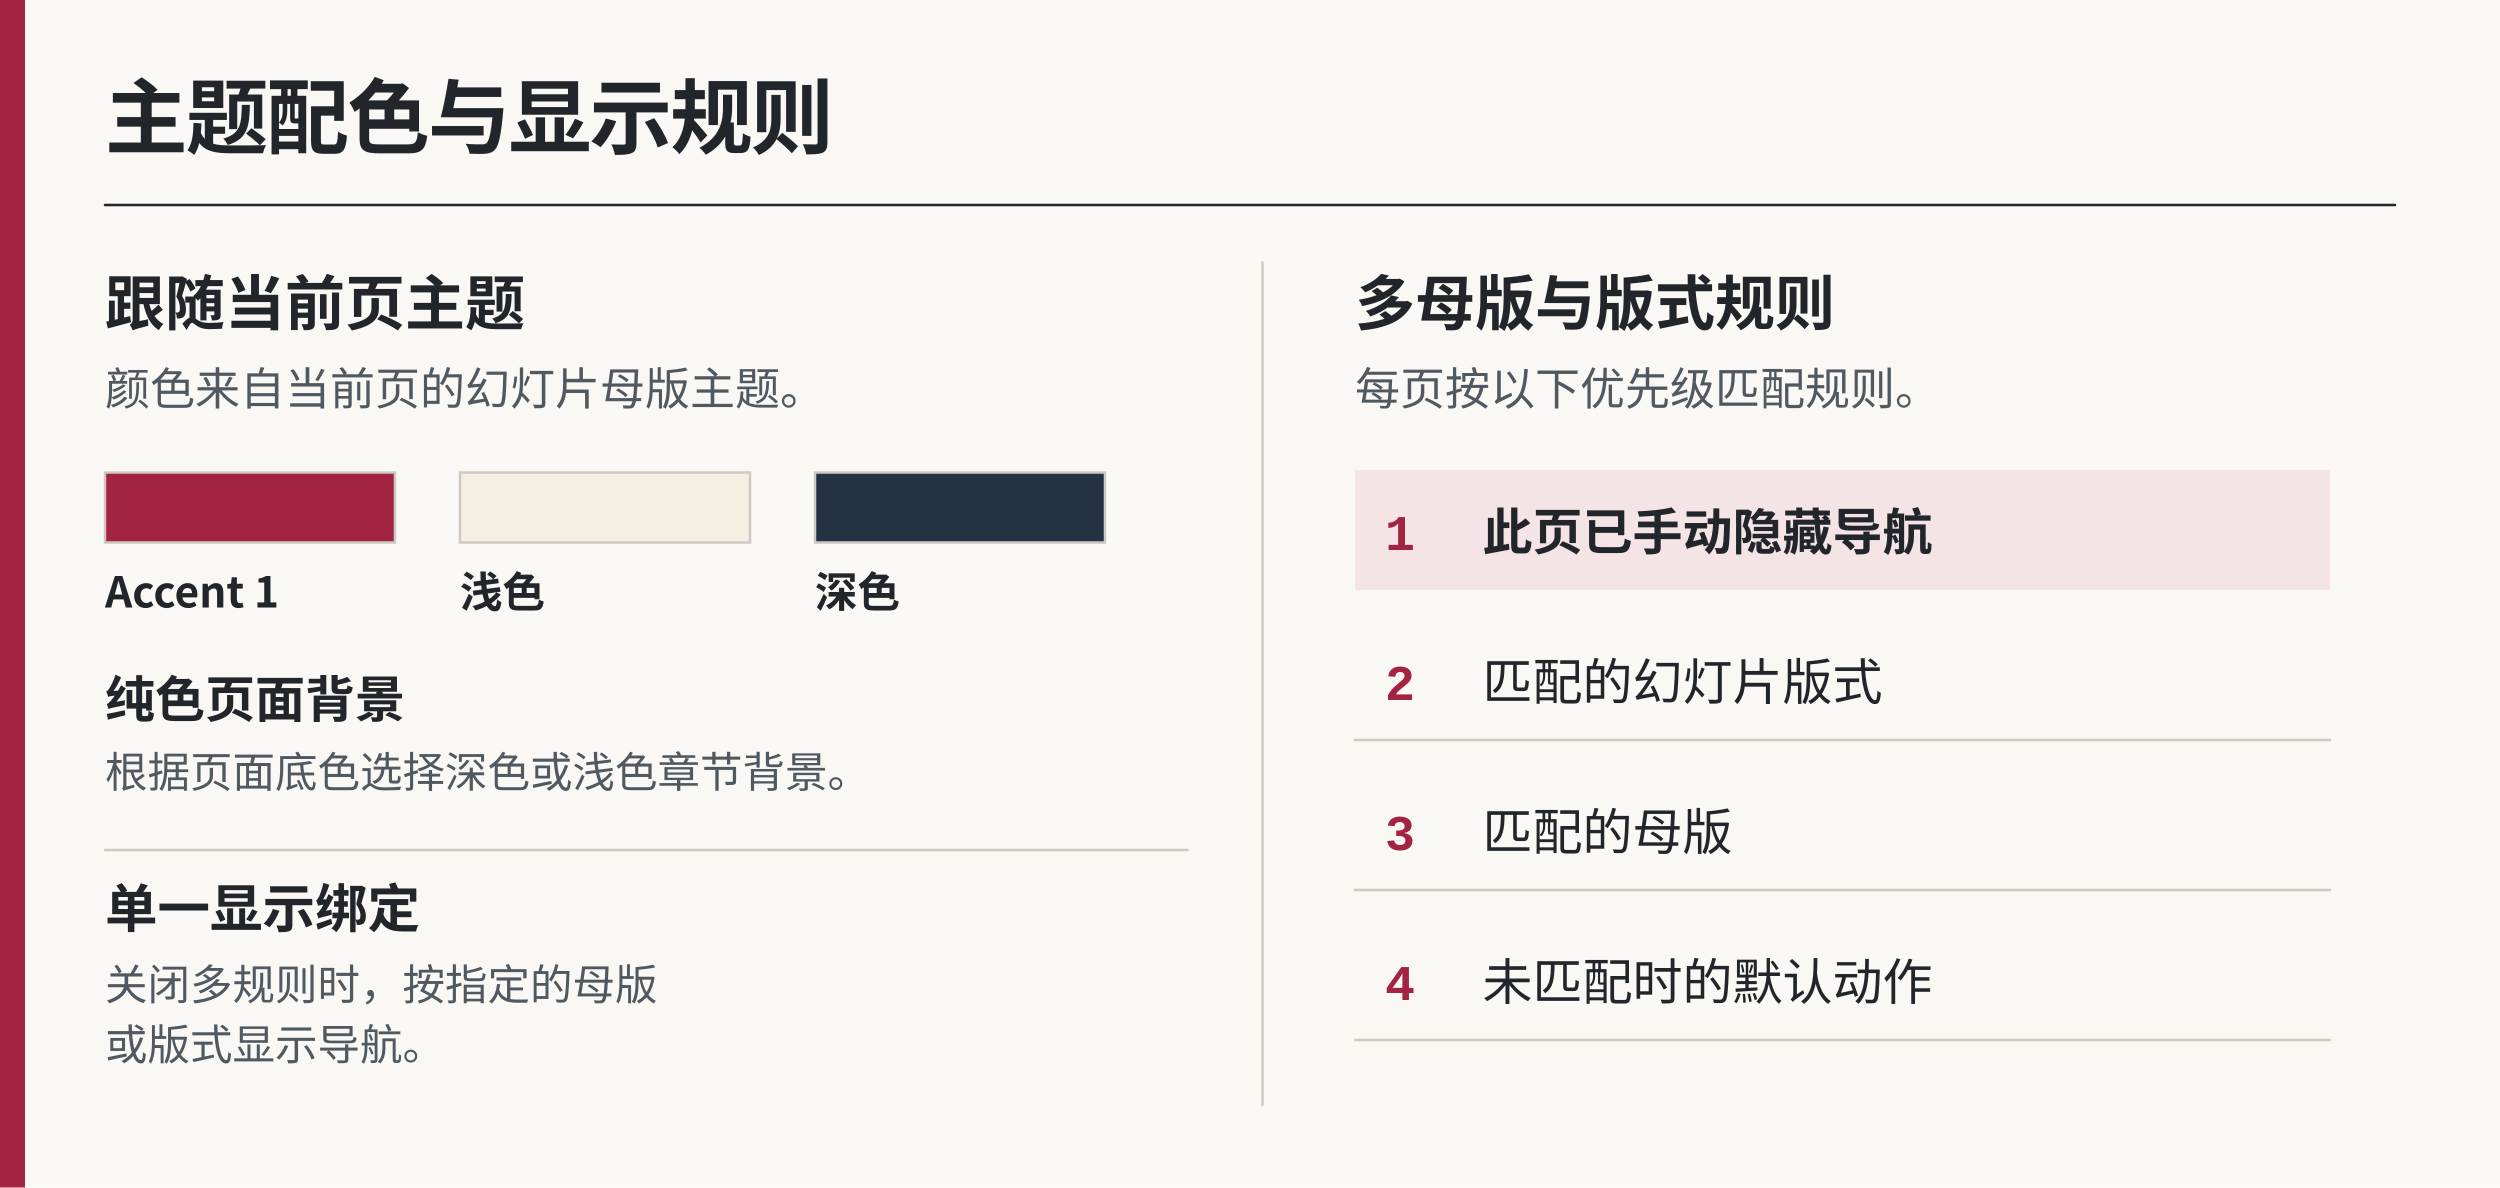
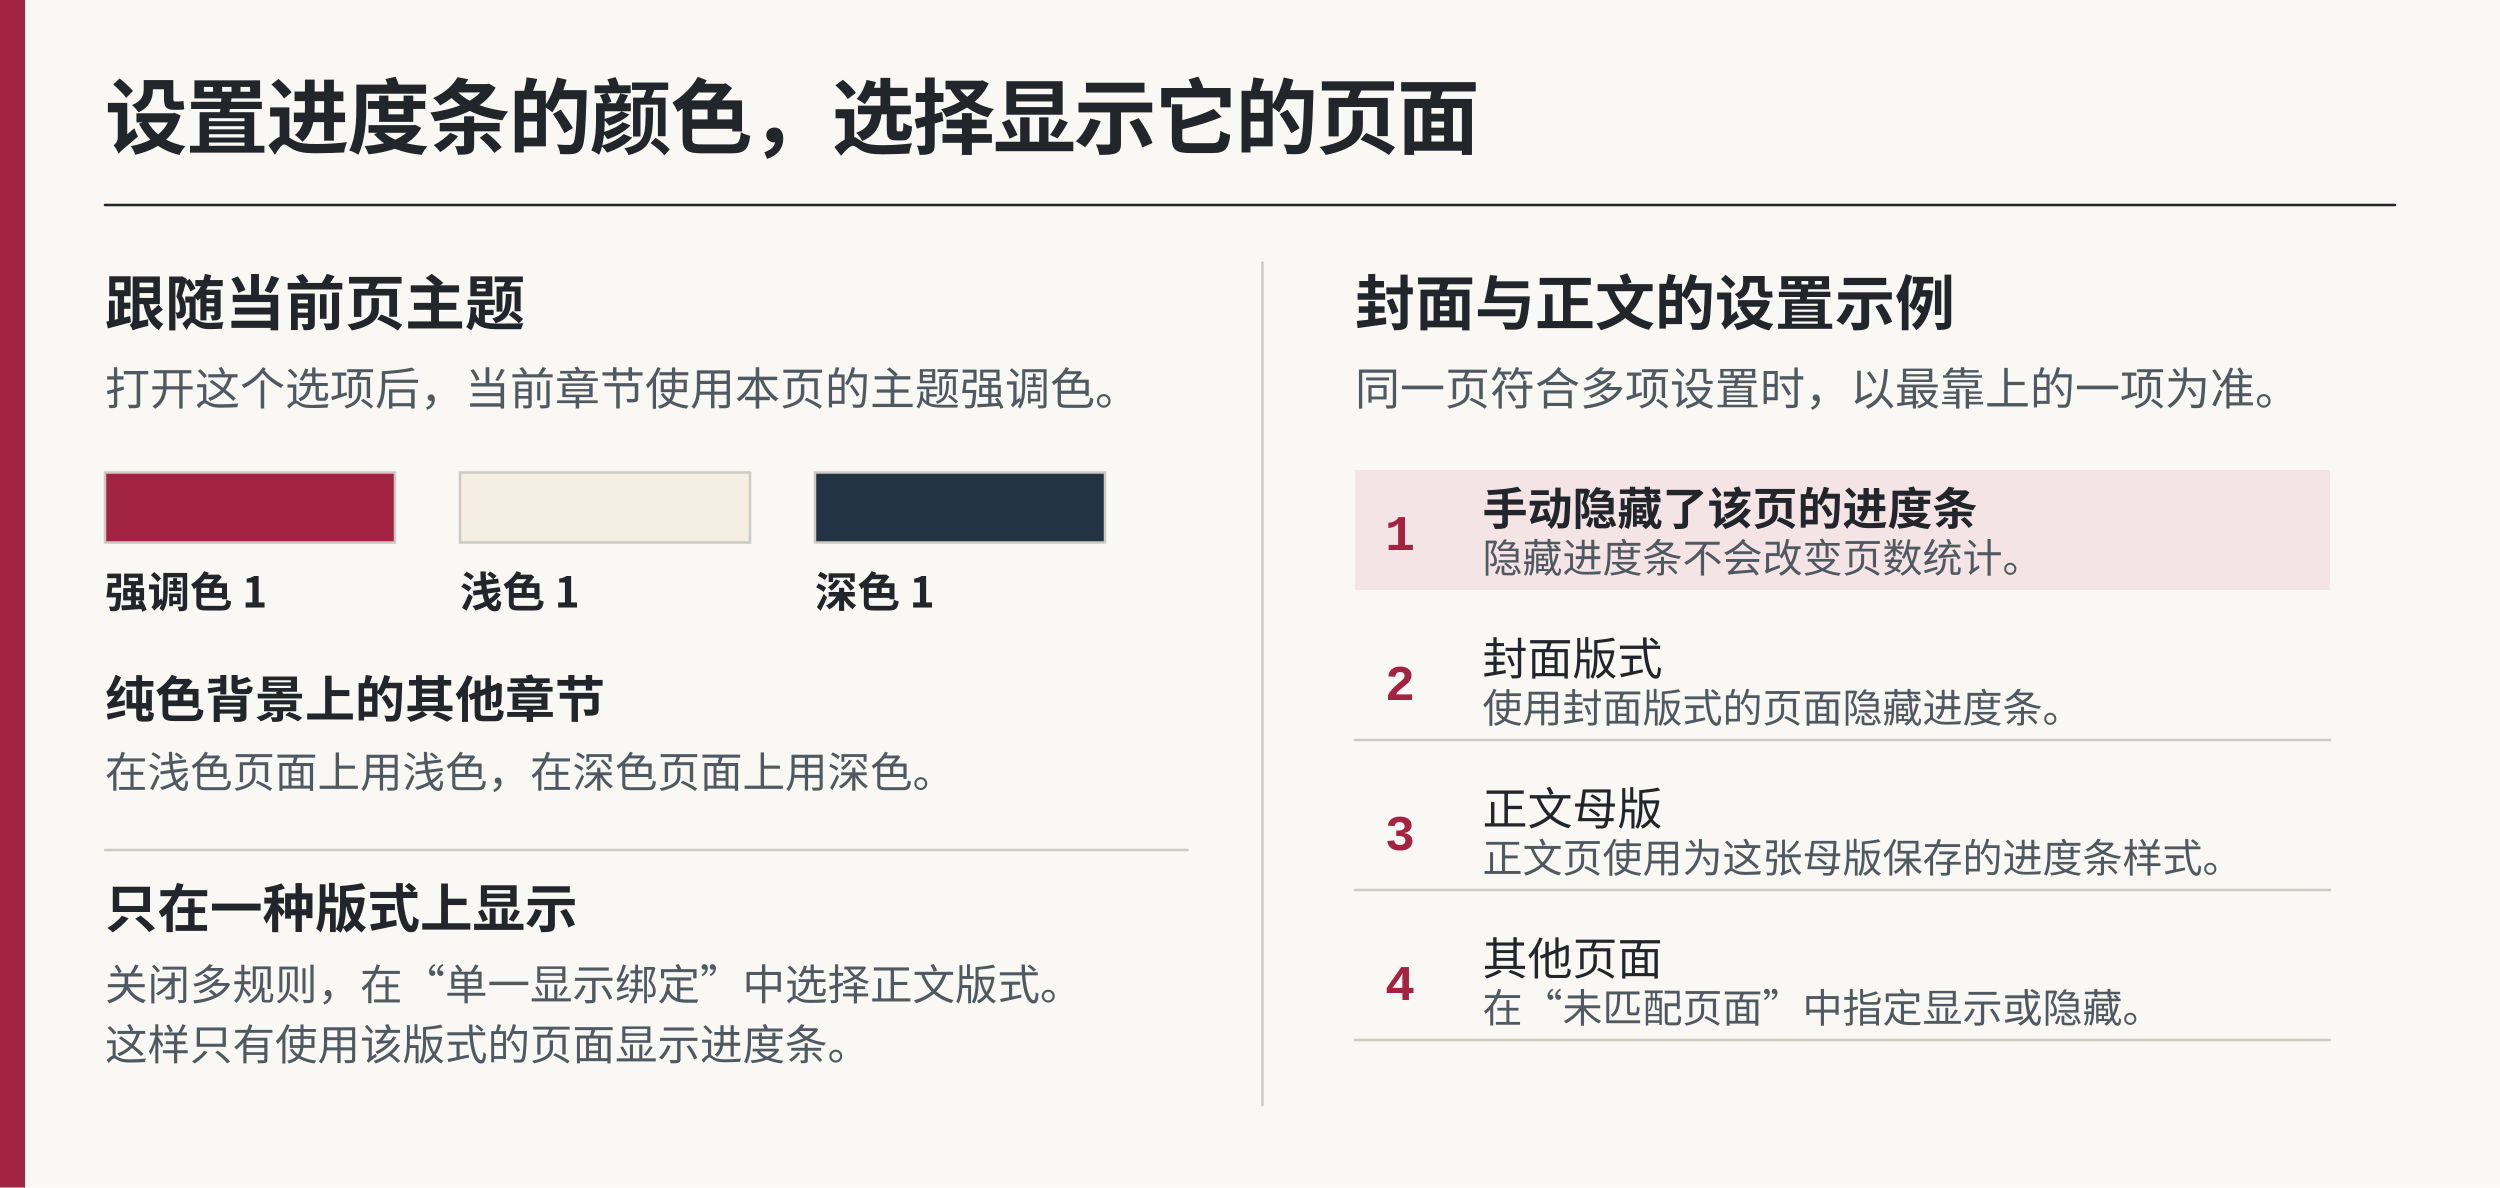
<svg xmlns="http://www.w3.org/2000/svg" viewBox="0 0 1000 475" width="1000" height="475" role="img" aria-labelledby="title desc" xml:lang="zh">
  <rect x="0" y="0" width="1000" height="475" rx="0" fill="#FAF8F4" />
  <rect x="0" y="0" width="10" height="475" rx="0" fill="#A32342" />
-   <text x="42" y="59" fill="#22252A" font-family="'Microsoft YaHei','PingFang SC','Noto Sans CJK SC',Inter,Arial,sans-serif" font-size="33" font-weight="700" letter-spacing="-0.7" text-anchor="start">主题配色与显示规则</text>
+   <text x="42" y="59" fill="#22252A" font-family="'Microsoft YaHei','PingFang SC','Noto Sans CJK SC',Inter,Arial,sans-serif" font-size="33" font-weight="700" letter-spacing="-0.7" text-anchor="start">设置进度条的颜色，选择显示它的页面</text>
  <path d="M42 82L958 82" fill="none" stroke="#22252A" stroke-width="1" stroke-linejoin="round" stroke-linecap="round" />
  <path d="M505 105L505 442" fill="none" stroke="#CDCAC4" stroke-width="1" stroke-linejoin="round" stroke-linecap="round" />
  <text x="42" y="130" fill="#22252A" font-family="'Microsoft YaHei','PingFang SC','Noto Sans CJK SC',Inter,Arial,sans-serif" font-size="24" font-weight="680" letter-spacing="0" text-anchor="start">跟随当前页主题</text>
-   <text x="42" y="162" fill="#515960" font-family="'Microsoft YaHei','PingFang SC','Noto Sans CJK SC',Inter,Arial,sans-serif" font-size="18" font-weight="400" letter-spacing="0" text-anchor="start">颜色来自当前页的幻灯片母版主题。</text>
+   <text x="42" y="162" fill="#515960" font-family="'Microsoft YaHei','PingFang SC','Noto Sans CJK SC',Inter,Arial,sans-serif" font-size="18" font-weight="400" letter-spacing="0" text-anchor="start">打开这个选项后，当前章节使用本页的主题强调色。</text>
  <rect x="42" y="189" width="116" height="28" rx="0" fill="#A32342" stroke="#CDCAC4" stroke-width="1" />
-   <text x="42" y="243" fill="#22252A" font-family="'Microsoft YaHei','PingFang SC','Noto Sans CJK SC',Inter,Arial,sans-serif" font-size="17" font-weight="550" letter-spacing="0" text-anchor="start">Accent 1</text>
+   <text x="42" y="243" fill="#22252A" font-family="'Microsoft YaHei','PingFang SC','Noto Sans CJK SC',Inter,Arial,sans-serif" font-size="17" font-weight="550" letter-spacing="0" text-anchor="start">强调色 1</text>
  <rect x="184" y="189" width="116" height="28" rx="0" fill="#F5EEE2" stroke="#CDCAC4" stroke-width="1" />
-   <text x="184" y="243" fill="#22252A" font-family="'Microsoft YaHei','PingFang SC','Noto Sans CJK SC',Inter,Arial,sans-serif" font-size="17" font-weight="550" letter-spacing="0" text-anchor="start">浅色</text>
+   <text x="184" y="243" fill="#22252A" font-family="'Microsoft YaHei','PingFang SC','Noto Sans CJK SC',Inter,Arial,sans-serif" font-size="17" font-weight="550" letter-spacing="0" text-anchor="start">浅色 1</text>
  <rect x="326" y="189" width="116" height="28" rx="0" fill="#243343" stroke="#CDCAC4" stroke-width="1" />
-   <text x="326" y="243" fill="#22252A" font-family="'Microsoft YaHei','PingFang SC','Noto Sans CJK SC',Inter,Arial,sans-serif" font-size="17" font-weight="550" letter-spacing="0" text-anchor="start">深色</text>
-   <text x="42" y="287" fill="#22252A" font-family="'Microsoft YaHei','PingFang SC','Noto Sans CJK SC',Inter,Arial,sans-serif" font-size="20" font-weight="660" letter-spacing="0" text-anchor="start">纯色页面背景</text>
-   <text x="42" y="315" fill="#515960" font-family="'Microsoft YaHei','PingFang SC','Noto Sans CJK SC',Inter,Arial,sans-serif" font-size="17" font-weight="400" letter-spacing="0" text-anchor="start">根据页面底色选择深色或浅色章节背景。</text>
+   <text x="326" y="243" fill="#22252A" font-family="'Microsoft YaHei','PingFang SC','Noto Sans CJK SC',Inter,Arial,sans-serif" font-size="17" font-weight="550" letter-spacing="0" text-anchor="start">深色 1</text>
+   <text x="42" y="287" fill="#22252A" font-family="'Microsoft YaHei','PingFang SC','Noto Sans CJK SC',Inter,Arial,sans-serif" font-size="20" font-weight="660" letter-spacing="0" text-anchor="start">纯色背景上的其他章节</text>
+   <text x="42" y="315" fill="#515960" font-family="'Microsoft YaHei','PingFang SC','Noto Sans CJK SC',Inter,Arial,sans-serif" font-size="17" font-weight="400" letter-spacing="0" text-anchor="start">在浅色页面上用浅色，在深色页面上用深色。</text>
  <path d="M42 340L475 340" fill="none" stroke="#CDCAC4" stroke-width="1" stroke-linejoin="round" stroke-linecap="round" />
-   <text x="42" y="371" fill="#22252A" font-family="'Microsoft YaHei','PingFang SC','Noto Sans CJK SC',Inter,Arial,sans-serif" font-size="21" font-weight="660" letter-spacing="0" text-anchor="start">单一显示绑定</text>
-   <text x="42" y="400" fill="#515960" font-family="'Microsoft YaHei','PingFang SC','Noto Sans CJK SC',Inter,Arial,sans-serif" font-size="17" font-weight="400" letter-spacing="0" text-anchor="start">关闭多规则时，按指定的母版</text>
-   <text x="42" y="424" fill="#515960" font-family="'Microsoft YaHei','PingFang SC','Noto Sans CJK SC',Inter,Arial,sans-serif" font-size="17" font-weight="400" letter-spacing="0" text-anchor="start">或版式显示导航。</text>
-   <text x="542" y="130" fill="#22252A" font-family="'Microsoft YaHei','PingFang SC','Noto Sans CJK SC',Inter,Arial,sans-serif" font-size="24" font-weight="680" letter-spacing="0" text-anchor="start">多母版与版式规则</text>
-   <text x="542" y="162" fill="#515960" font-family="'Microsoft YaHei','PingFang SC','Noto Sans CJK SC',Inter,Arial,sans-serif" font-size="18" font-weight="400" letter-spacing="0" text-anchor="start">每页按以下优先级匹配规则。</text>
+   <text x="42" y="371" fill="#22252A" font-family="'Microsoft YaHei','PingFang SC','Noto Sans CJK SC',Inter,Arial,sans-serif" font-size="21" font-weight="660" letter-spacing="0" text-anchor="start">只在一种版式上显示</text>
+   <text x="42" y="400" fill="#515960" font-family="'Microsoft YaHei','PingFang SC','Noto Sans CJK SC',Inter,Arial,sans-serif" font-size="17" font-weight="400" letter-spacing="0" text-anchor="start">关闭多规则，在“单一显示绑定”中选择正文版式。</text>
+   <text x="42" y="424" fill="#515960" font-family="'Microsoft YaHei','PingFang SC','Noto Sans CJK SC',Inter,Arial,sans-serif" font-size="17" font-weight="400" letter-spacing="0" text-anchor="start">这样只有使用该版式的页面显示进度条。</text>
+   <text x="542" y="130" fill="#22252A" font-family="'Microsoft YaHei','PingFang SC','Noto Sans CJK SC',Inter,Arial,sans-serif" font-size="24" font-weight="680" letter-spacing="0" text-anchor="start">封面与正文的设置示例</text>
+   <text x="542" y="162" fill="#515960" font-family="'Microsoft YaHei','PingFang SC','Noto Sans CJK SC',Inter,Arial,sans-serif" font-size="18" font-weight="400" letter-spacing="0" text-anchor="start">同一页符合多项设置时，以最靠上的一项为准。</text>
  <rect x="542" y="188" width="390" height="48" rx="0" fill="#F4E4E5" />
  <text x="554" y="220" fill="#A32342" font-family="'SFMono-Regular',Consolas,'Liberation Mono',monospace" font-size="20" font-weight="650" letter-spacing="0" text-anchor="start">1</text>
-   <text x="593" y="220" fill="#22252A" font-family="'Microsoft YaHei','PingFang SC','Noto Sans CJK SC',Inter,Arial,sans-serif" font-size="20" font-weight="620" letter-spacing="0" text-anchor="start">此页已手动隐藏导航</text>
+   <text x="593" y="210" fill="#22252A" font-family="'Microsoft YaHei','PingFang SC','Noto Sans CJK SC',Inter,Arial,sans-serif" font-size="18" font-weight="620" letter-spacing="0" text-anchor="start">手动隐藏了该页的进度条</text>
+   <text x="593" y="229" fill="#515960" font-family="'Microsoft YaHei','PingFang SC','Noto Sans CJK SC',Inter,Arial,sans-serif" font-size="16" font-weight="400" letter-spacing="0" text-anchor="start">隐藏进度条不会改变页数统计。</text>
  <rect x="542" y="248" width="390" height="48" rx="0" fill="none" />
  <text x="554" y="280" fill="#A32342" font-family="'SFMono-Regular',Consolas,'Liberation Mono',monospace" font-size="20" font-weight="650" letter-spacing="0" text-anchor="start">2</text>
-   <text x="593" y="280" fill="#22252A" font-family="'Microsoft YaHei','PingFang SC','Noto Sans CJK SC',Inter,Arial,sans-serif" font-size="20" font-weight="480" letter-spacing="0" text-anchor="start">匹配的幻灯片版式</text>
+   <text x="593" y="270" fill="#22252A" font-family="'Microsoft YaHei','PingFang SC','Noto Sans CJK SC',Inter,Arial,sans-serif" font-size="18" font-weight="480" letter-spacing="0" text-anchor="start">封面版式</text>
+   <text x="593" y="289" fill="#515960" font-family="'Microsoft YaHei','PingFang SC','Noto Sans CJK SC',Inter,Arial,sans-serif" font-size="16" font-weight="400" letter-spacing="0" text-anchor="start">使用封面版式的页面隐藏进度条。</text>
  <path d="M542 296L932 296" fill="none" stroke="#CDCAC4" stroke-width="1" stroke-linejoin="round" stroke-linecap="round" />
  <rect x="542" y="308" width="390" height="48" rx="0" fill="none" />
  <text x="554" y="340" fill="#A32342" font-family="'SFMono-Regular',Consolas,'Liberation Mono',monospace" font-size="20" font-weight="650" letter-spacing="0" text-anchor="start">3</text>
-   <text x="593" y="340" fill="#22252A" font-family="'Microsoft YaHei','PingFang SC','Noto Sans CJK SC',Inter,Arial,sans-serif" font-size="20" font-weight="480" letter-spacing="0" text-anchor="start">匹配的母版</text>
+   <text x="593" y="330" fill="#22252A" font-family="'Microsoft YaHei','PingFang SC','Noto Sans CJK SC',Inter,Arial,sans-serif" font-size="18" font-weight="480" letter-spacing="0" text-anchor="start">正文母版</text>
+   <text x="593" y="349" fill="#515960" font-family="'Microsoft YaHei','PingFang SC','Noto Sans CJK SC',Inter,Arial,sans-serif" font-size="16" font-weight="400" letter-spacing="0" text-anchor="start">正文页使用为这张母版保存的进度条样式。</text>
  <path d="M542 356L932 356" fill="none" stroke="#CDCAC4" stroke-width="1" stroke-linejoin="round" stroke-linecap="round" />
  <rect x="542" y="368" width="390" height="48" rx="0" fill="none" />
  <text x="554" y="400" fill="#A32342" font-family="'SFMono-Regular',Consolas,'Liberation Mono',monospace" font-size="20" font-weight="650" letter-spacing="0" text-anchor="start">4</text>
-   <text x="593" y="400" fill="#22252A" font-family="'Microsoft YaHei','PingFang SC','Noto Sans CJK SC',Inter,Arial,sans-serif" font-size="20" font-weight="480" letter-spacing="0" text-anchor="start">未匹配时的默认动作</text>
+   <text x="593" y="390" fill="#22252A" font-family="'Microsoft YaHei','PingFang SC','Noto Sans CJK SC',Inter,Arial,sans-serif" font-size="18" font-weight="480" letter-spacing="0" text-anchor="start">其他页面</text>
+   <text x="593" y="409" fill="#515960" font-family="'Microsoft YaHei','PingFang SC','Noto Sans CJK SC',Inter,Arial,sans-serif" font-size="16" font-weight="400" letter-spacing="0" text-anchor="start">在“未匹配页面”中指定显示或隐藏。</text>
  <path d="M542 416L932 416" fill="none" stroke="#CDCAC4" stroke-width="1" stroke-linejoin="round" stroke-linecap="round" />
</svg>
